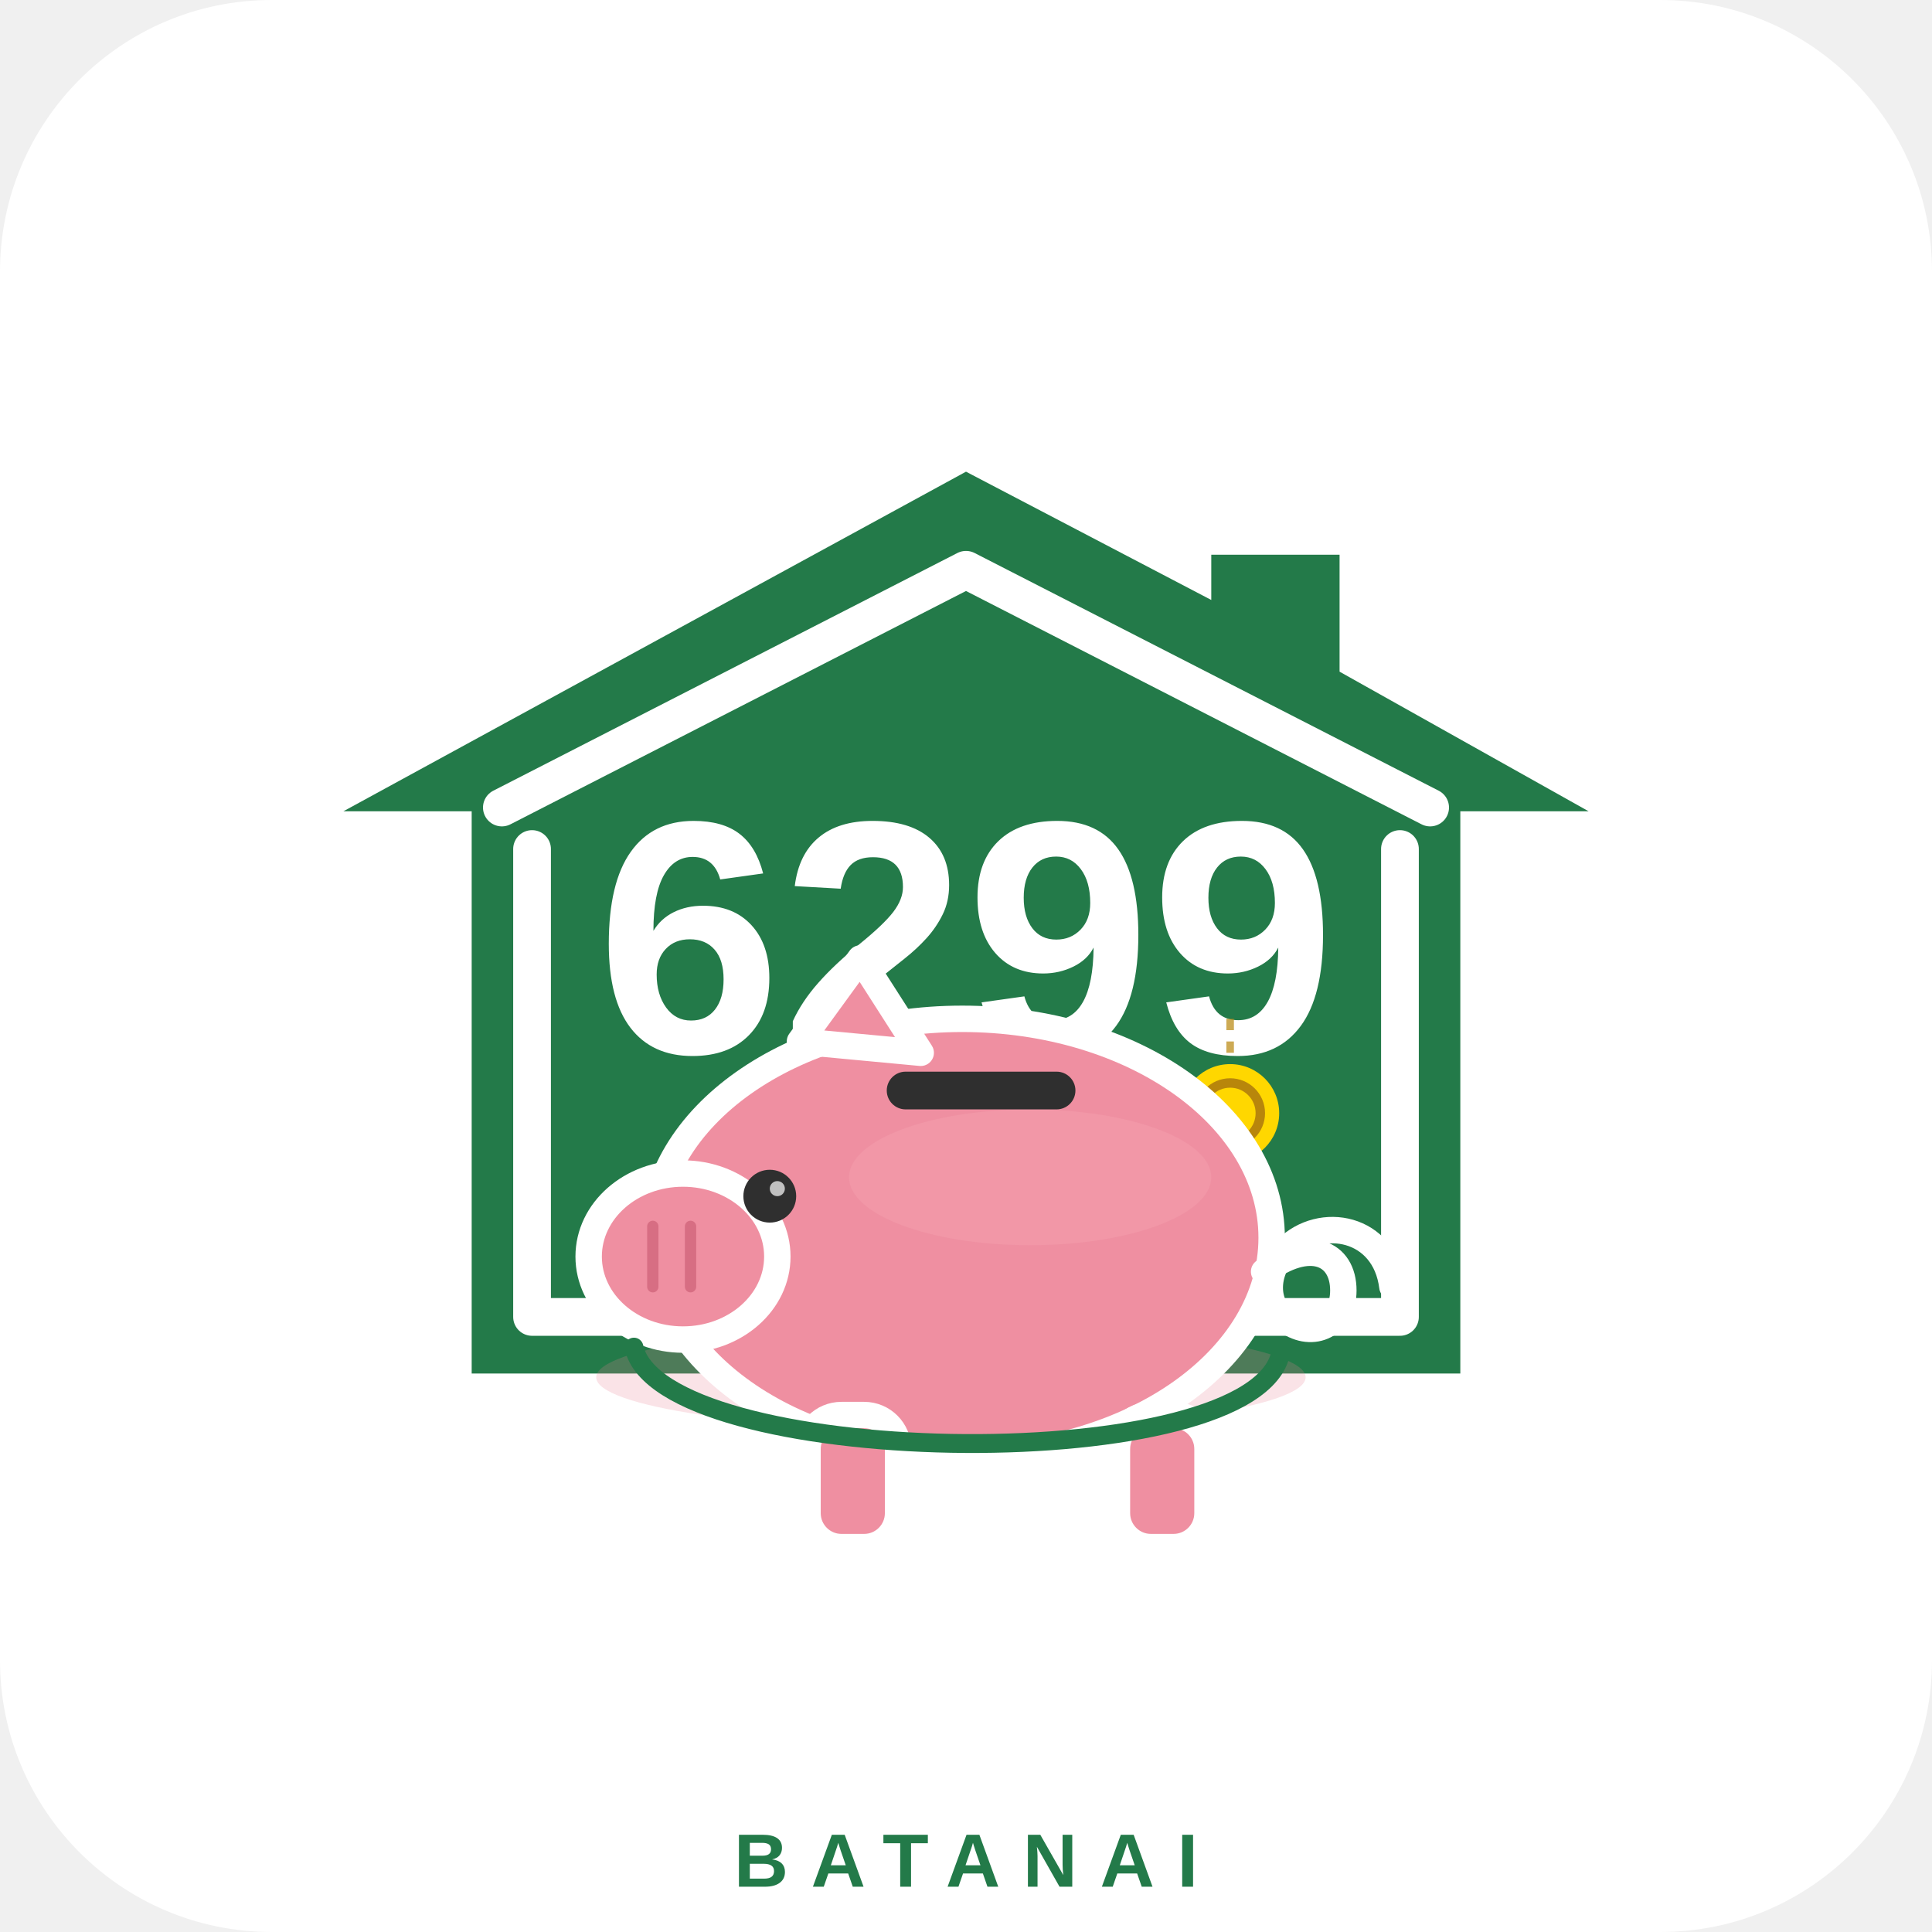
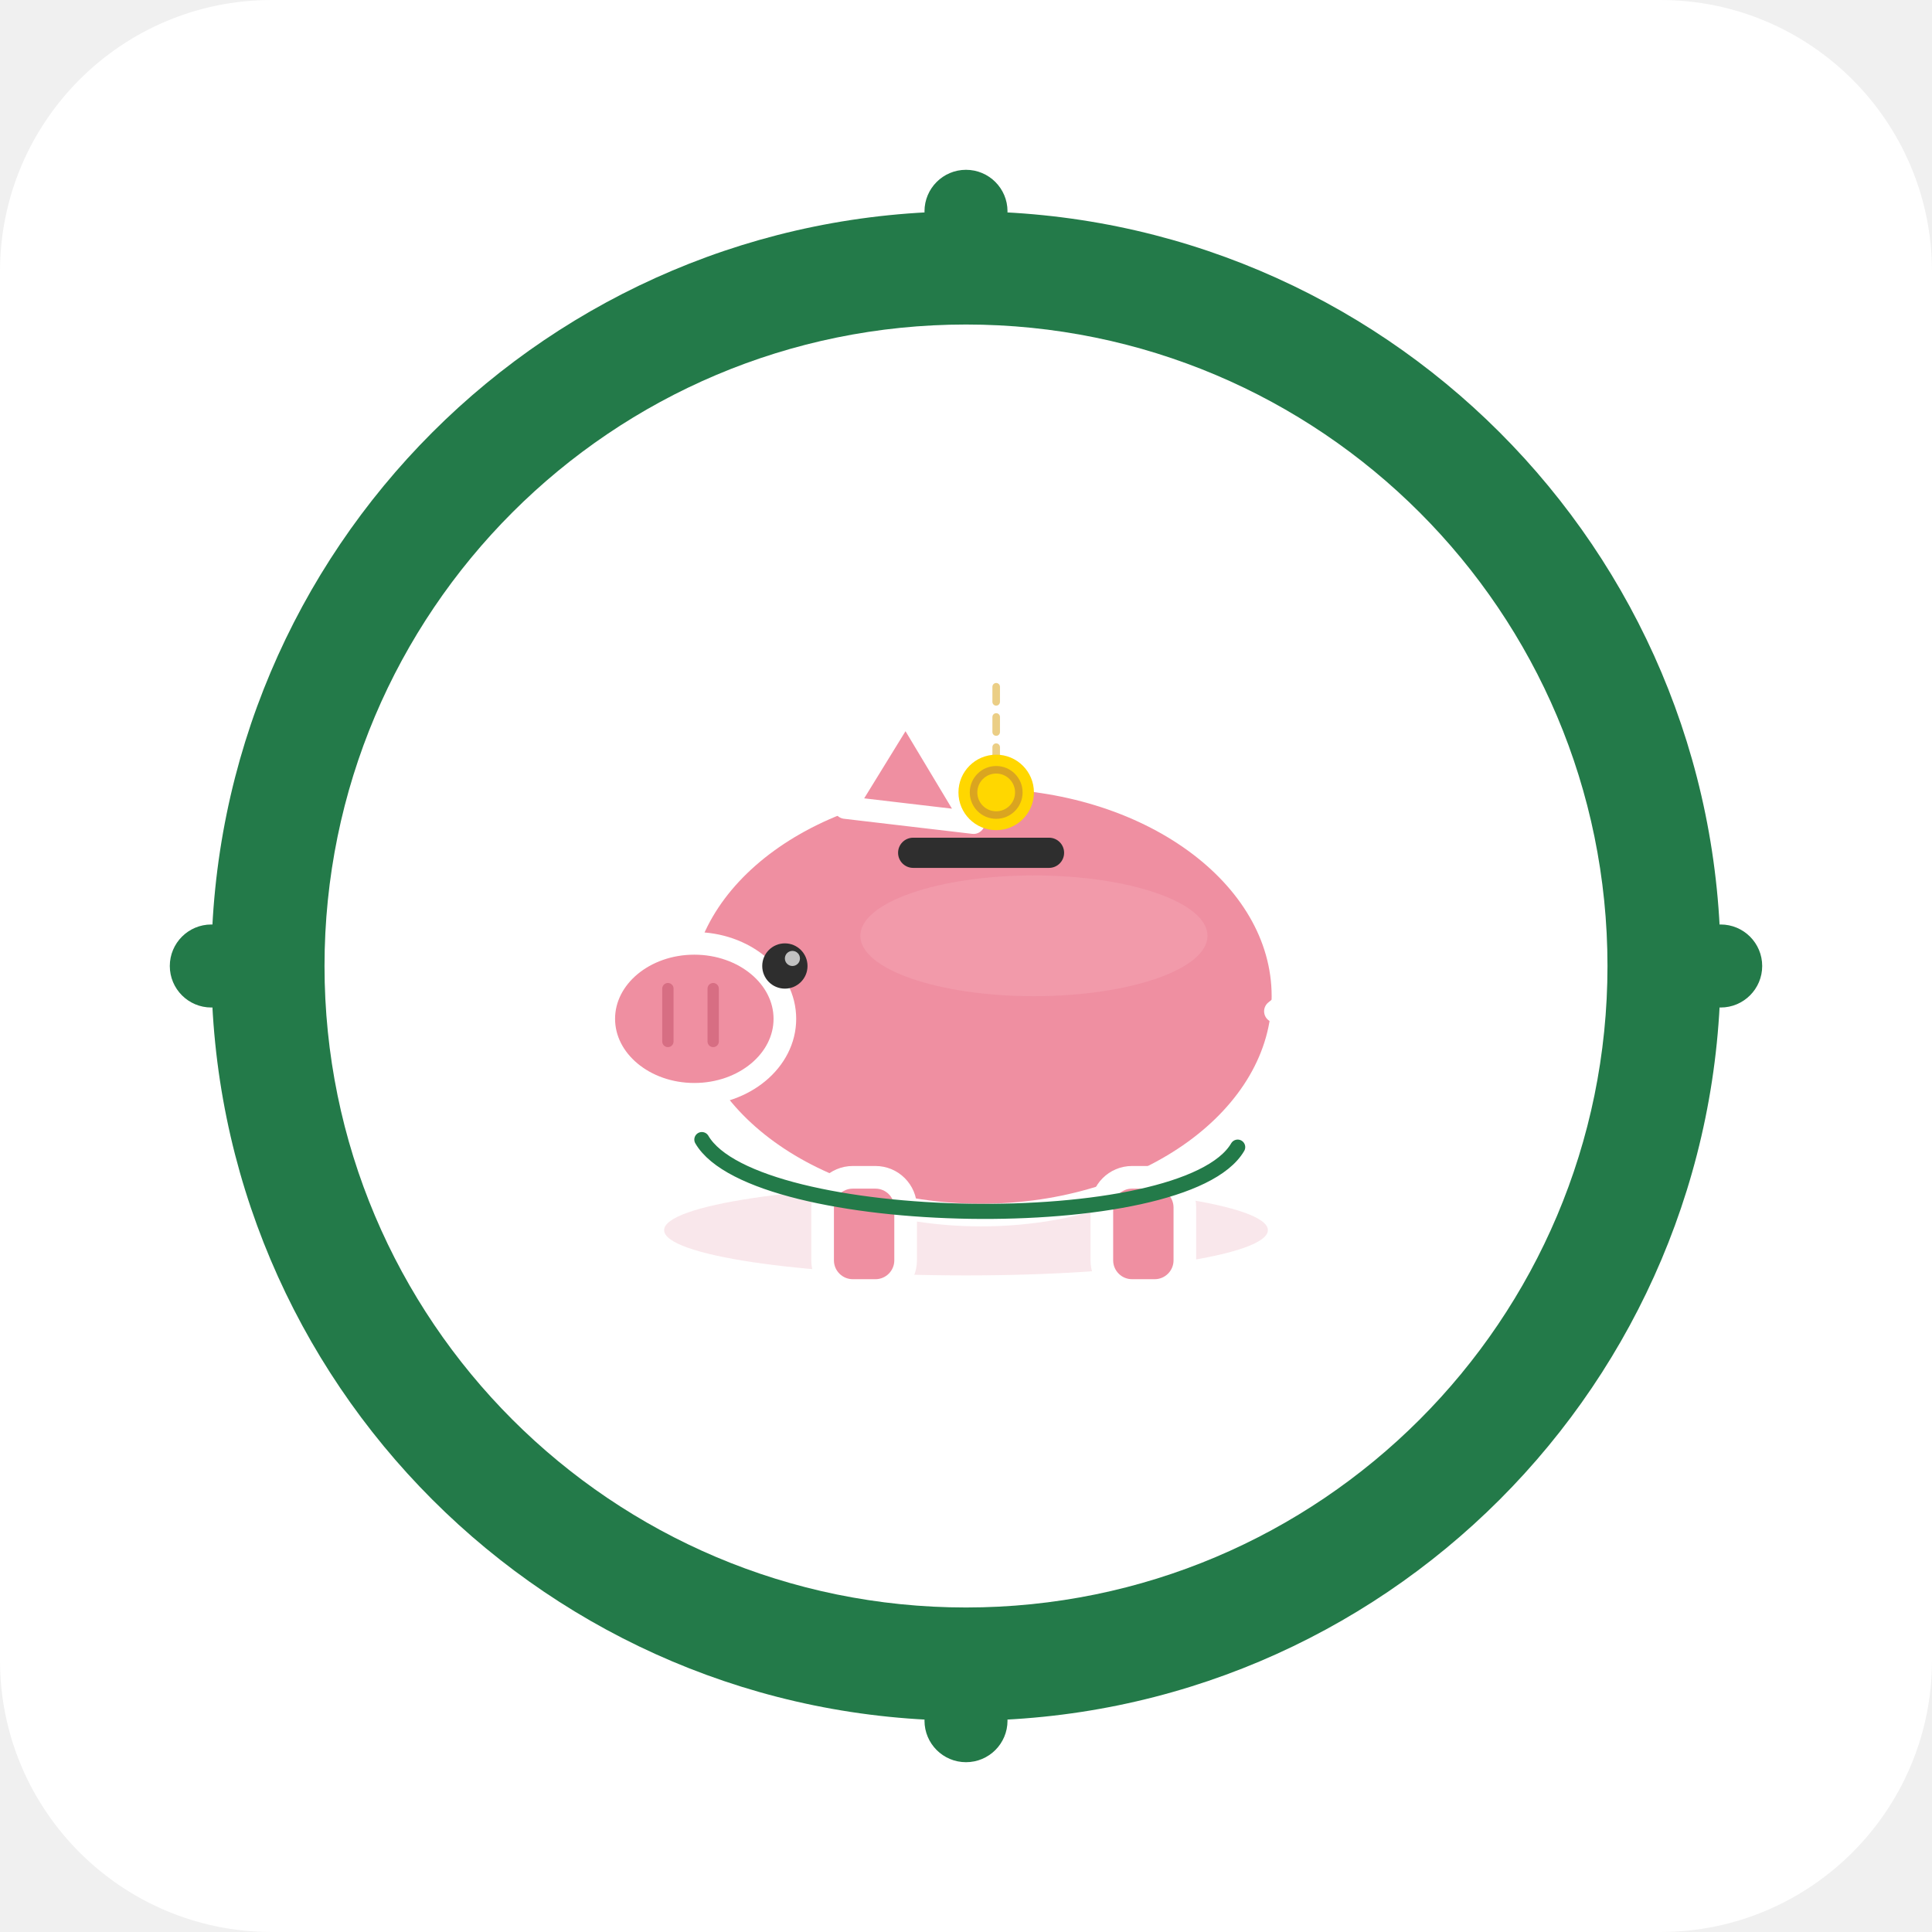
<svg xmlns="http://www.w3.org/2000/svg" viewBox="0 0 512 512" role="img" aria-labelledby="icon-title icon-desc">
  <defs>
    <style>
-       .house-fill   { fill: #237a49; }
-       .white-line   { stroke: #ffffff; stroke-width: 10; stroke-linejoin: round; stroke-linecap: round; fill: none; }
-       .num          { fill: #ffffff; font-family: Arial, Helvetica, sans-serif; font-weight: 800; font-size: 88px; }
-       .label        { fill: #237a49; font-family: Arial, Helvetica, sans-serif; font-weight: 700; font-size: 20px; letter-spacing: 6; }
-       .pig-body     { fill: #ef8fa1; }
-       .pig-shadow   { fill: #e77f92; }
-       .pig-light    { fill: #f5a5b2; }
-       .pig-outline  { stroke: #ffffff; stroke-width: 7; stroke-linejoin: round; stroke-linecap: round; }
-       .pig-green    { stroke: #237a49; stroke-width: 5; stroke-linejoin: round; stroke-linecap: round; fill: none; }
-       .pig-dark     { fill: #2f2f2f; }
-       .pig-nostril  { stroke: #d76e83; stroke-width: 3; stroke-linecap: round; }
+       .ring        { fill: #237A49; }
+       .ring-inner  { fill: #FFFFFF; }
+       .dot         { fill: #237A49; }
+       .pig-body    { fill: #EF8FA1; stroke: #FFFFFF; stroke-width: 6; stroke-linejoin: round; stroke-linecap: round; }
+       .pig-shadow  { fill: #E07A8E; opacity: 0.18; }
+       .pig-light   { fill: #F6ABB9; opacity: 0.38; }
+       .pig-dark    { fill: #2E2E2E; }
+       .pig-nostril { stroke: #D76E83; stroke-width: 3; stroke-linecap: round; }
+       .pig-accent  { stroke: #237A49; stroke-width: 4; stroke-linecap: round; fill: none; }
+       .coin        { fill: #FFD700; }
+       .coin-edge   { fill: none; stroke: #DAA520; stroke-width: 2; }
+       .coin-trail  { stroke: #DAA520; stroke-width: 2; stroke-linecap: round; stroke-dasharray: 4 4; opacity: 0.55; }
    </style>
  </defs>
-   <rect id="icon-bg" width="512" height="512" rx="72" fill="#ffffff" />
-   <path class="house-fill" d="M91 215 L256 125 L321 159 L321 147 L355 147 L355 178 L421 215 L387 215 L387 364 L125 364 L125 215 Z" />
-   <path class="white-line" d="M133 214 L256 151 L379 214" />
-   <path class="white-line" d="M141 225 L141 349 L371 349 L371 225" />
-   <text x="256" y="279" text-anchor="middle" class="num">6299</text>
-   <line x1="326" y1="270" x2="326" y2="280" stroke="#B8860B" stroke-width="2" stroke-dasharray="3 3" opacity="0.7" />
-   <circle cx="326" cy="295" r="13" fill="#FFD700" />
-   <circle cx="326" cy="295" r="8" fill="none" stroke="#B8860B" stroke-width="2.5" />
-   <g transform="translate(0,8)">
-     <ellipse cx="252" cy="357" rx="94" ry="14" class="pig-shadow" opacity="0.22" />
-     <ellipse cx="255" cy="320" rx="82" ry="58" class="pig-body pig-outline" />
-     <ellipse cx="273" cy="304" rx="48" ry="18" class="pig-light" opacity="0.35" />
-     <ellipse cx="181" cy="325" rx="25" ry="22" class="pig-body pig-outline" />
-     <line x1="173" y1="317" x2="173" y2="333" class="pig-nostril" />
-     <line x1="183" y1="317" x2="183" y2="333" class="pig-nostril" />
-     <path d="M212 268 L228 246 L244 271 Z" class="pig-body pig-outline" />
-     <rect x="214" y="367" width="24" height="35" rx="9" class="pig-body pig-outline" />
-     <rect x="296" y="367" width="24" height="35" rx="9" class="pig-body pig-outline" />
-     <circle cx="204" cy="309" r="7" class="pig-dark" />
-     <circle cx="206" cy="307" r="2" fill="white" opacity="0.7" />
-     <rect x="235" y="276" width="50" height="10" rx="5" class="pig-dark" />
-     <path d="M335 329 C347 320,356 324,356 334 C356 343,348 347,341 342 C335 338,335 329,341 323 C350 314,367 317,369 333" class="pig-outline" fill="none" />
-     <path d="M168 349 C175 381,328 384,339 352" class="pig-green" />
+   <rect id="icon-bg" width="512" height="512" rx="72" fill="#FFFFFF" />
+   <circle class="ring" cx="256" cy="256" r="200" />
+   <circle class="ring-inner" cx="256" cy="256" r="170" />
+   <circle class="dot" cx="256" cy="56" r="11" />
+   <circle class="dot" cx="456" cy="256" r="11" />
+   <circle class="dot" cx="256" cy="456" r="11" />
+   <circle class="dot" cx="56" cy="256" r="11" />
+   <g transform="translate(256,264)">
+     <ellipse class="pig-shadow" cx="0" cy="62" rx="80" ry="12" />
+     <ellipse class="pig-body" cx="4" cy="0" rx="80" ry="58" />
+     <ellipse class="pig-light" cx="18" cy="-16" rx="46" ry="16" />
+     <ellipse class="pig-body" cx="-72" cy="6" rx="24" ry="20" />
+     <line class="pig-nostril" x1="-79" y1="-2" x2="-79" y2="12" />
+     <line class="pig-nostril" x1="-67" y1="-2" x2="-67" y2="12" />
+     <path class="pig-body" d="M-32,-50 L-16,-76 L2,-46 Z" />
+     <rect class="pig-body" x="-38" y="48" width="22" height="30" rx="8" />
+     <rect class="pig-body" x="36" y="48" width="22" height="30" rx="8" />
+     <circle class="pig-dark" cx="-48" cy="-8" r="6" />
+     <circle cx="-46" cy="-10" r="2" fill="#FFFFFF" opacity="0.7" />
+     <rect class="pig-dark" x="-18" y="-42" width="44" height="8" rx="4" />
+     <path d="M82,4 C94,-6,102,-2,102,6 C102,14,94,18,88,14 C82,10,82,4,88,-2 C94,-8,108,-6,110,6" fill="none" stroke="#FFFFFF" stroke-width="6" stroke-linecap="round" stroke-linejoin="round" />
+     <path class="pig-accent" d="M-70,38 C-56,62,58,64,72,40" />
+     <line class="coin-trail" x1="8" y1="-82" x2="8" y2="-62" />
+     <circle class="coin" cx="8" cy="-54" r="10" />
+     <circle class="coin-edge" cx="8" cy="-54" r="6" />
  </g>
-   <text x="256" y="500" text-anchor="middle" class="label">BATANAI</text>
</svg>
